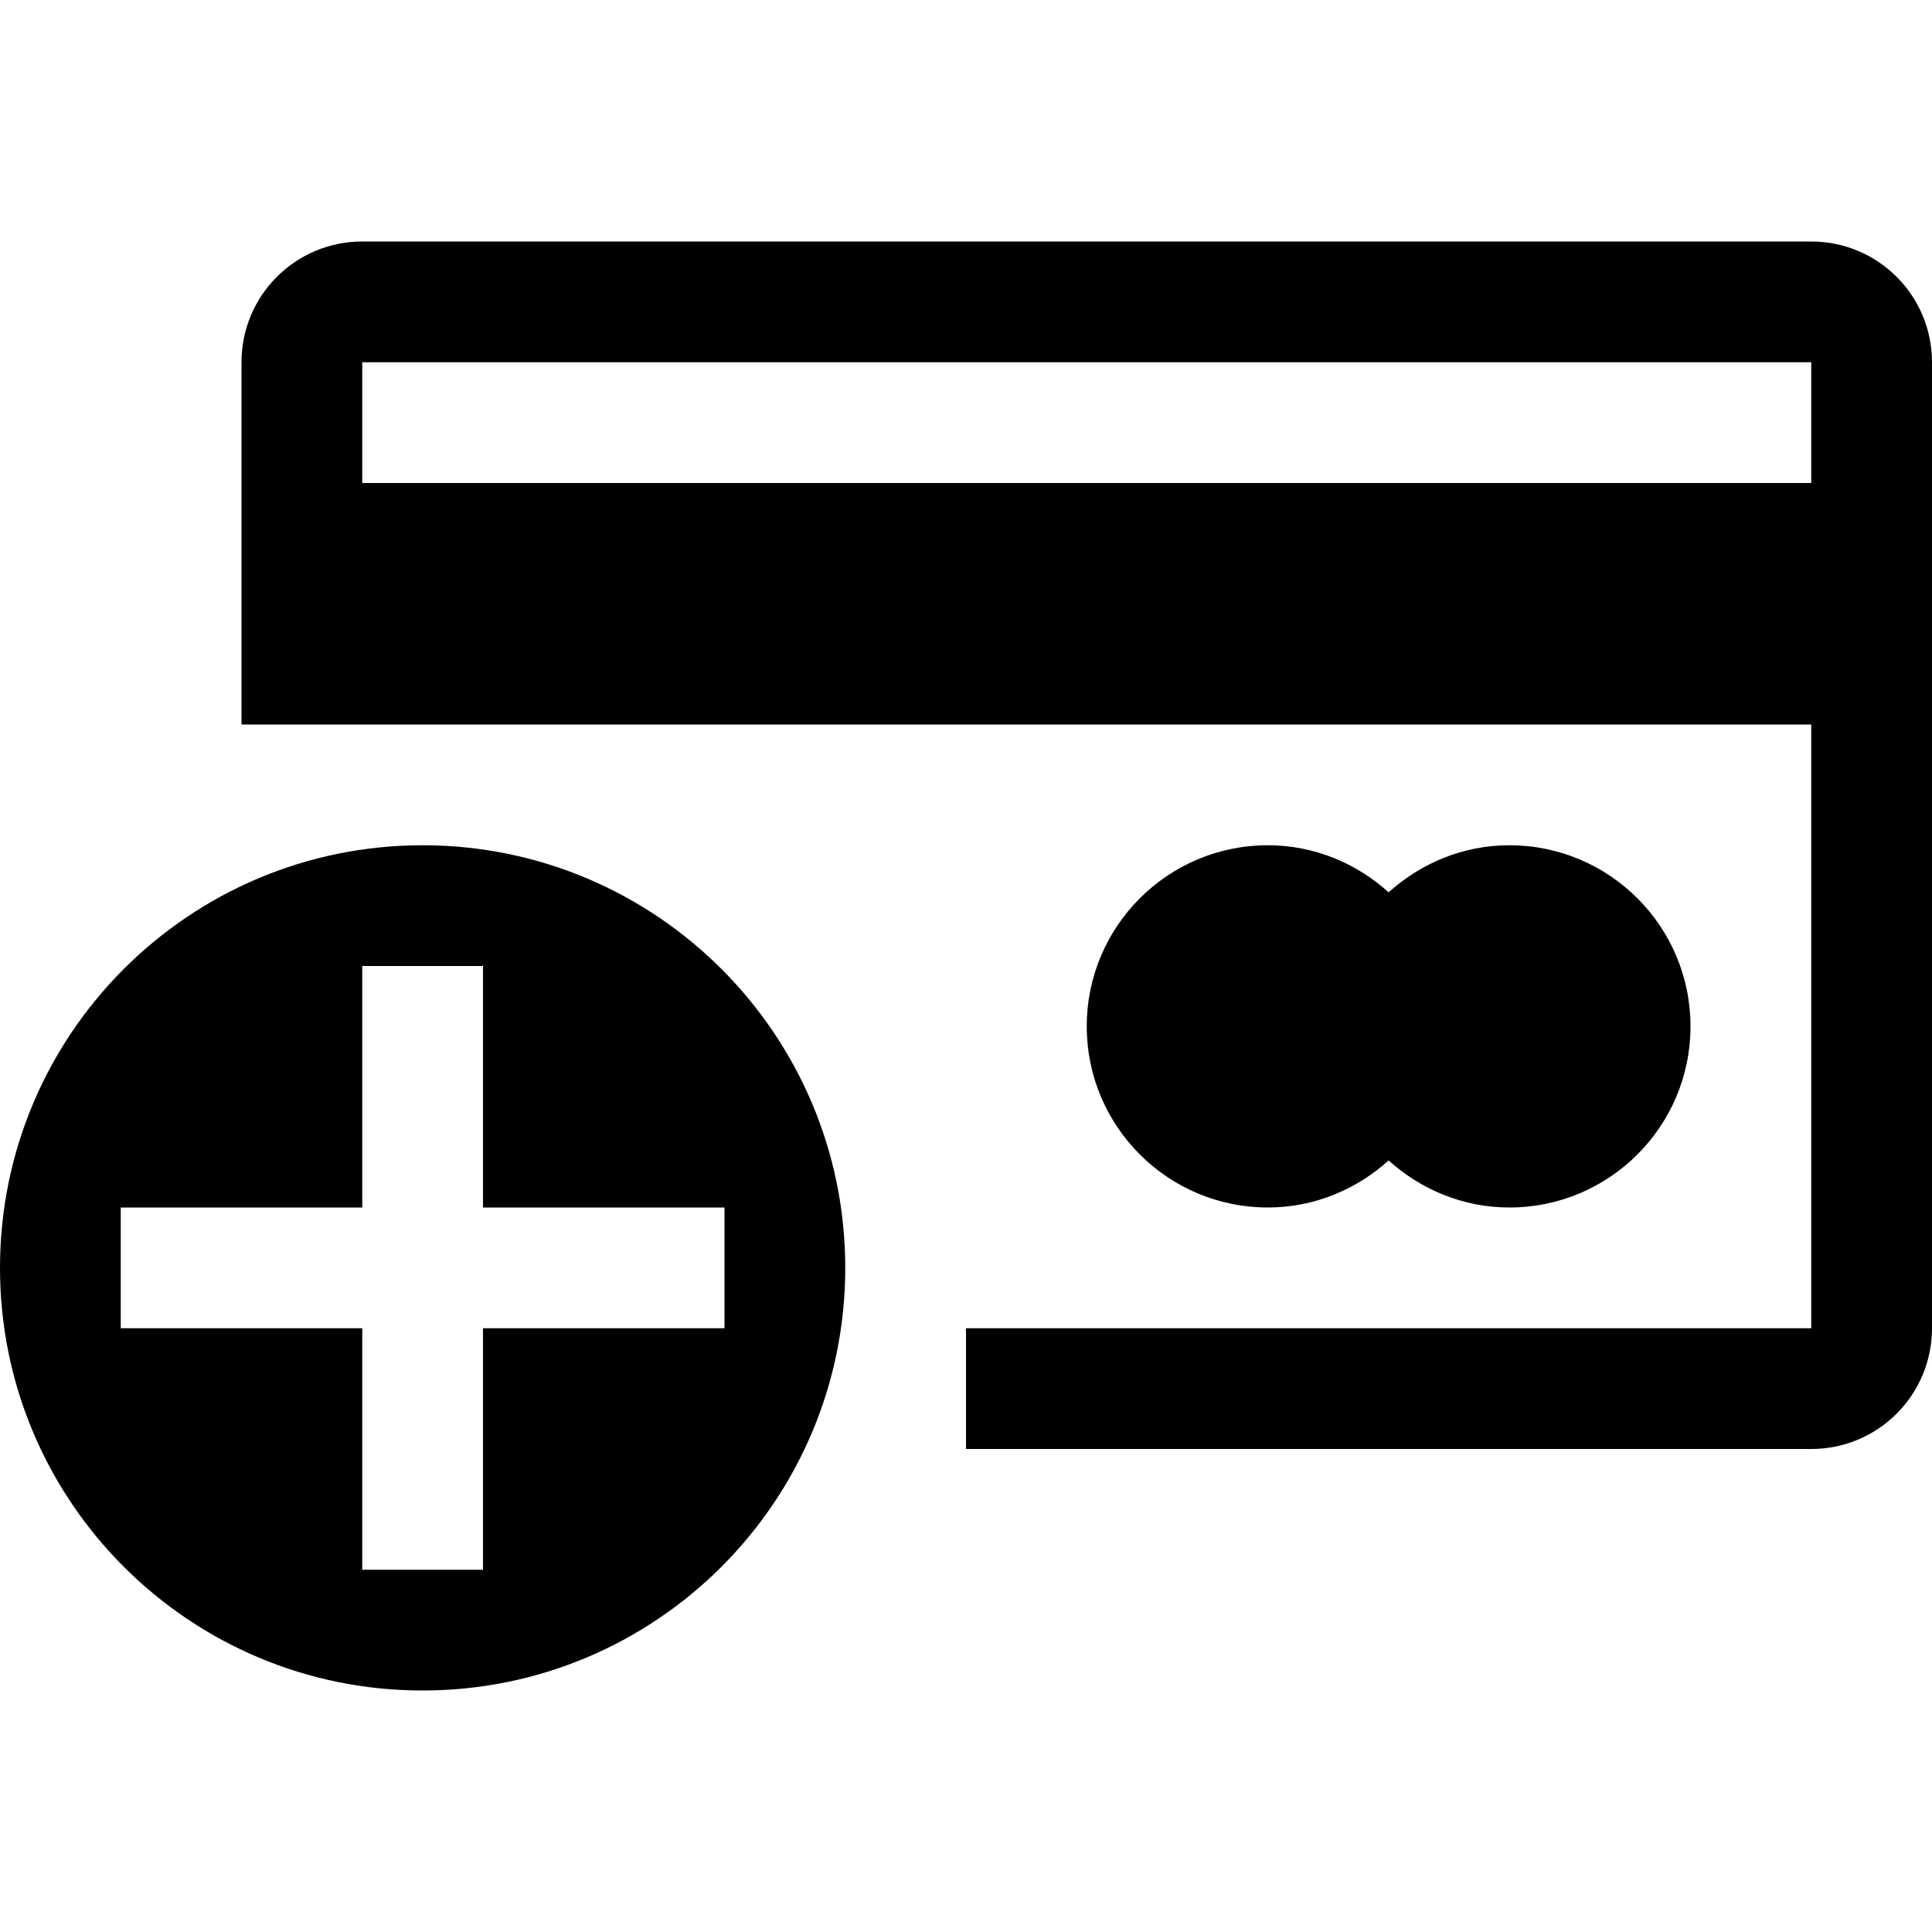
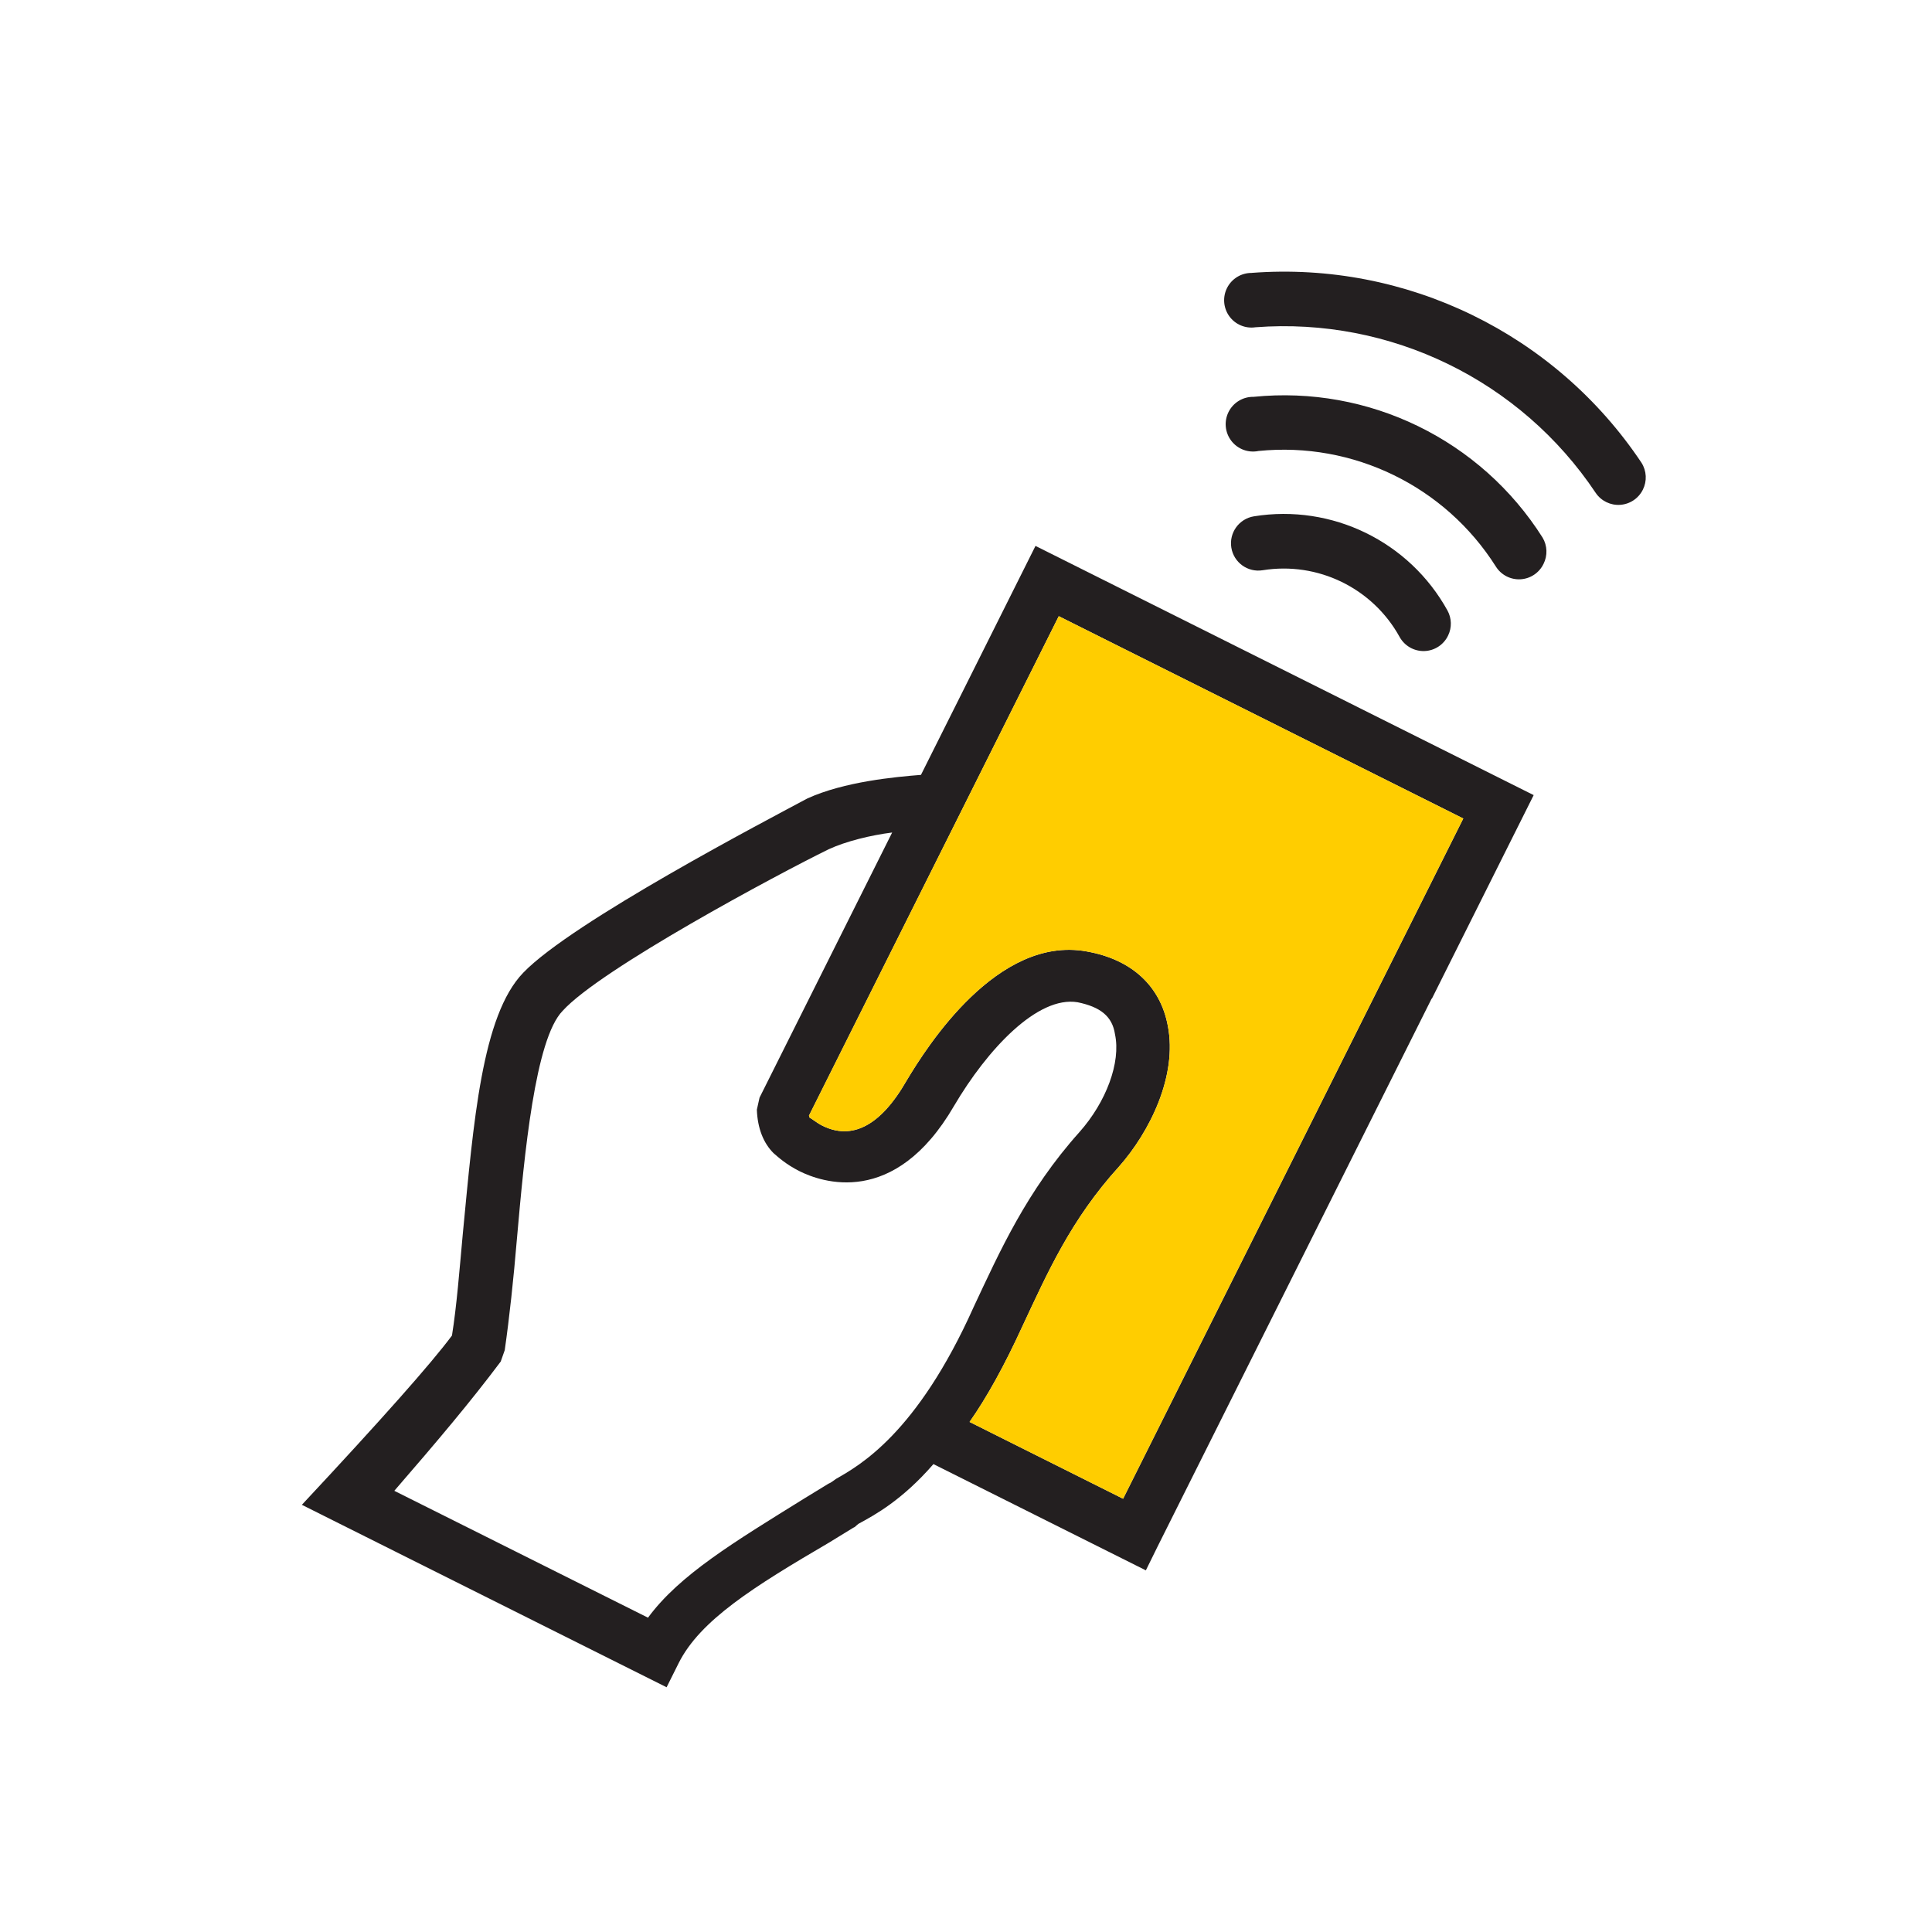
- <svg xmlns="http://www.w3.org/2000/svg" version="1.1" id="Layer_1" x="0px" y="0px" width="512px" height="512px" viewBox="0 0 512 512" enable-background="new 0 0 512 512" xml:space="preserve">
-   <g>
-     <path d="M368,307.531c8.5,7.656,19.655,12.469,32,12.469c26.5,0,48-21.5,48-48s-21.5-48-48-48c-12.345,0-23.5,4.813-32,12.47   c-8.5-7.656-19.656-12.47-32-12.47c-26.5,0-48,21.5-48,48s21.5,48,48,48C348.344,320,359.5,315.188,368,307.531z" />
-     <path d="M480,64H96c-17.688,0-32,14.313-32,32v96h32h160h224v160H256v32h224c17.688,0,32-14.313,32-32V96   C512,78.313,497.688,64,480,64z M480,128H96V96h384V128z" />
-     <path d="M112,224C50.125,224,0,274.125,0,336s50.125,112,112,112s112-50.125,112-112S173.875,224,112,224z M192,352h-64v64H96v-64   H32v-32h64v-64h32v64h64V352z" />
+ <svg xmlns="http://www.w3.org/2000/svg" width="64" height="64" viewBox="0 0 64 64">
+   <g fill="none" fill-rule="evenodd">
+     <path d="M0 0h64v64H0z" />
+     <path fill="#231F20" d="M32.118 47.104c.576-.821 1.152-1.863 1.752-3.172.821-1.752 1.598-3.526 3.193-5.28 1.02-1.152 1.951-3.016 1.621-4.678-.242-1.286-1.17-2.193-2.696-2.458-2.942-.528-5.27 3.13-5.958 4.284-.865 1.509-1.817 1.976-2.79 1.489-.177-.088-.332-.221-.42-.266l-.022-.066 8.275-16.545 13.4 6.702-11.269 22.534-5.086-2.544zm3.641-9.603c-1.75 1.953-2.638 3.949-3.503 5.79-1.887 4.213-3.791 5.257-4.567 5.702-.088.066-.176.132-.243.155l-.798.488c-2.325 1.444-4.14 2.532-5.182 3.952l-8.404-4.203c1.441-1.664 2.527-2.951 3.525-4.282l.133-.377c.156-1.086.291-2.35.403-3.68.247-2.816.605-6.63 1.515-7.56 1.24-1.376 7.13-4.53 8.813-5.353.575-.266 1.395-.466 2.103-.555l-4.393 8.782-.089.399c.022.62.22 1.109.552 1.44.154.134.42.377.861.598.708.354 3.141 1.238 5.115-2.156 1.109-1.885 2.771-3.66 4.098-3.44.752.155 1.15.465 1.238 1.063.198.93-.291 2.239-1.177 3.237zm-1.457-19.417l16.503 8.255-3.372 6.743-.007-.004-9.074 18.142-.394.8-7.037-3.52c-1.041 1.2-1.949 1.688-2.481 1.977-.089.066-.111.11-.177.133l-.797.489c-2.503 1.465-4.275 2.575-4.985 3.995l-.399.799-10.924-5.464-1.158-.58c2.635-2.822 4.293-4.691 4.972-5.608.157-.976.247-2.152.359-3.37.358-3.703.629-7.228 2.002-8.648 1.618-1.686 8.128-5.085 9.412-5.773 1.218-.556 2.899-.713 3.763-.781l.443-.886.755-1.508 2.596-5.191zm12.882 3.483a.906.906 0 0 1-.82-.467 4.386 4.386 0 0 0-4.537-2.21.904.904 0 0 1-.289-1.786 6.197 6.197 0 0 1 6.413 3.123c.138.254.147.56.022.82a.902.902 0 0 1-.789.52zm3.917-3.757a.906.906 0 0 1 .03.87.903.903 0 0 1-1.579.087 8.316 8.316 0 0 0-7.86-3.828.906.906 0 1 1-.169-1.793 10.127 10.127 0 0 1 9.578 4.664zM41.46 9.04a14.234 14.234 0 0 1 12.918 6.291c.17.27.186.607.043.892a.906.906 0 0 1-1.561.105 12.421 12.421 0 0 0-11.27-5.487.905.905 0 1 1-.13-1.8z" />
+     <path fill="#FFCD00" fill-rule="nonzero" d="M32.118 47.104c.576-.821 1.152-1.863 1.752-3.172.821-1.752 1.598-3.526 3.193-5.28 1.02-1.152 1.951-3.016 1.621-4.678-.242-1.286-1.17-2.193-2.696-2.458-2.942-.528-5.27 3.13-5.958 4.284-.865 1.509-1.817 1.976-2.79 1.489-.177-.088-.332-.221-.42-.266l-.022-.066 8.275-16.545 13.4 6.702-11.269 22.534-5.086-2.544z" />
  </g>
</svg>
